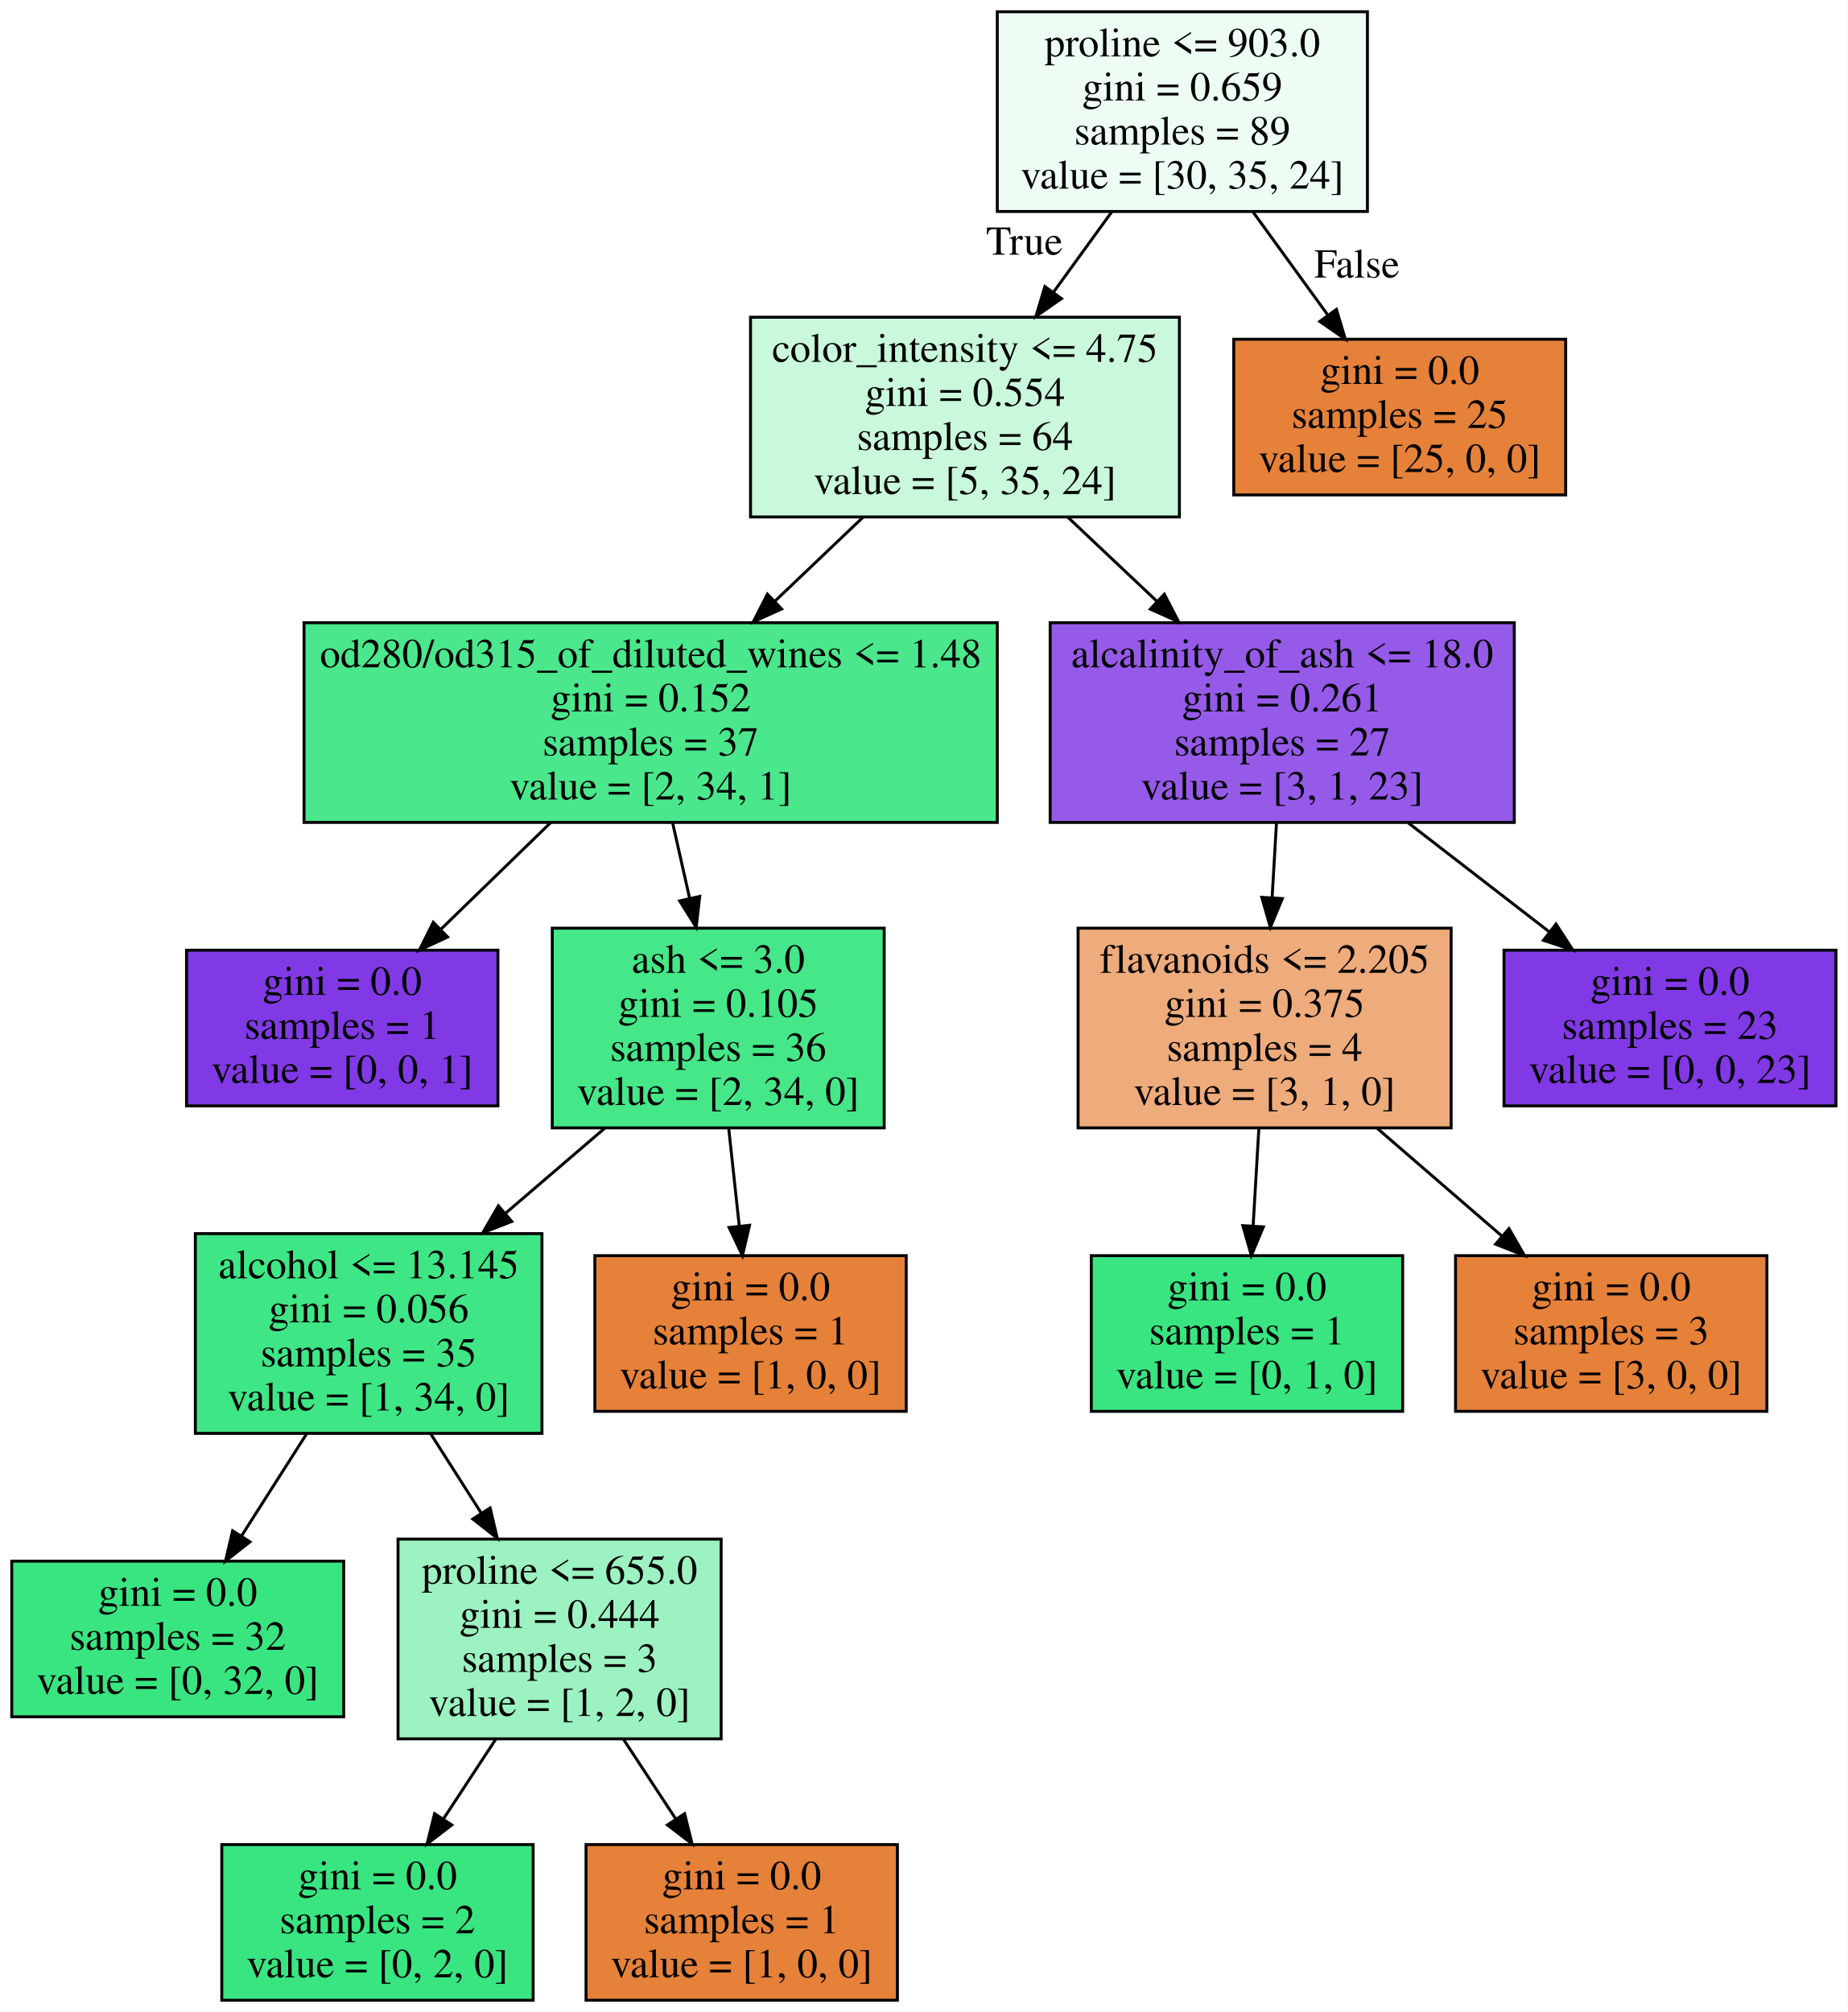
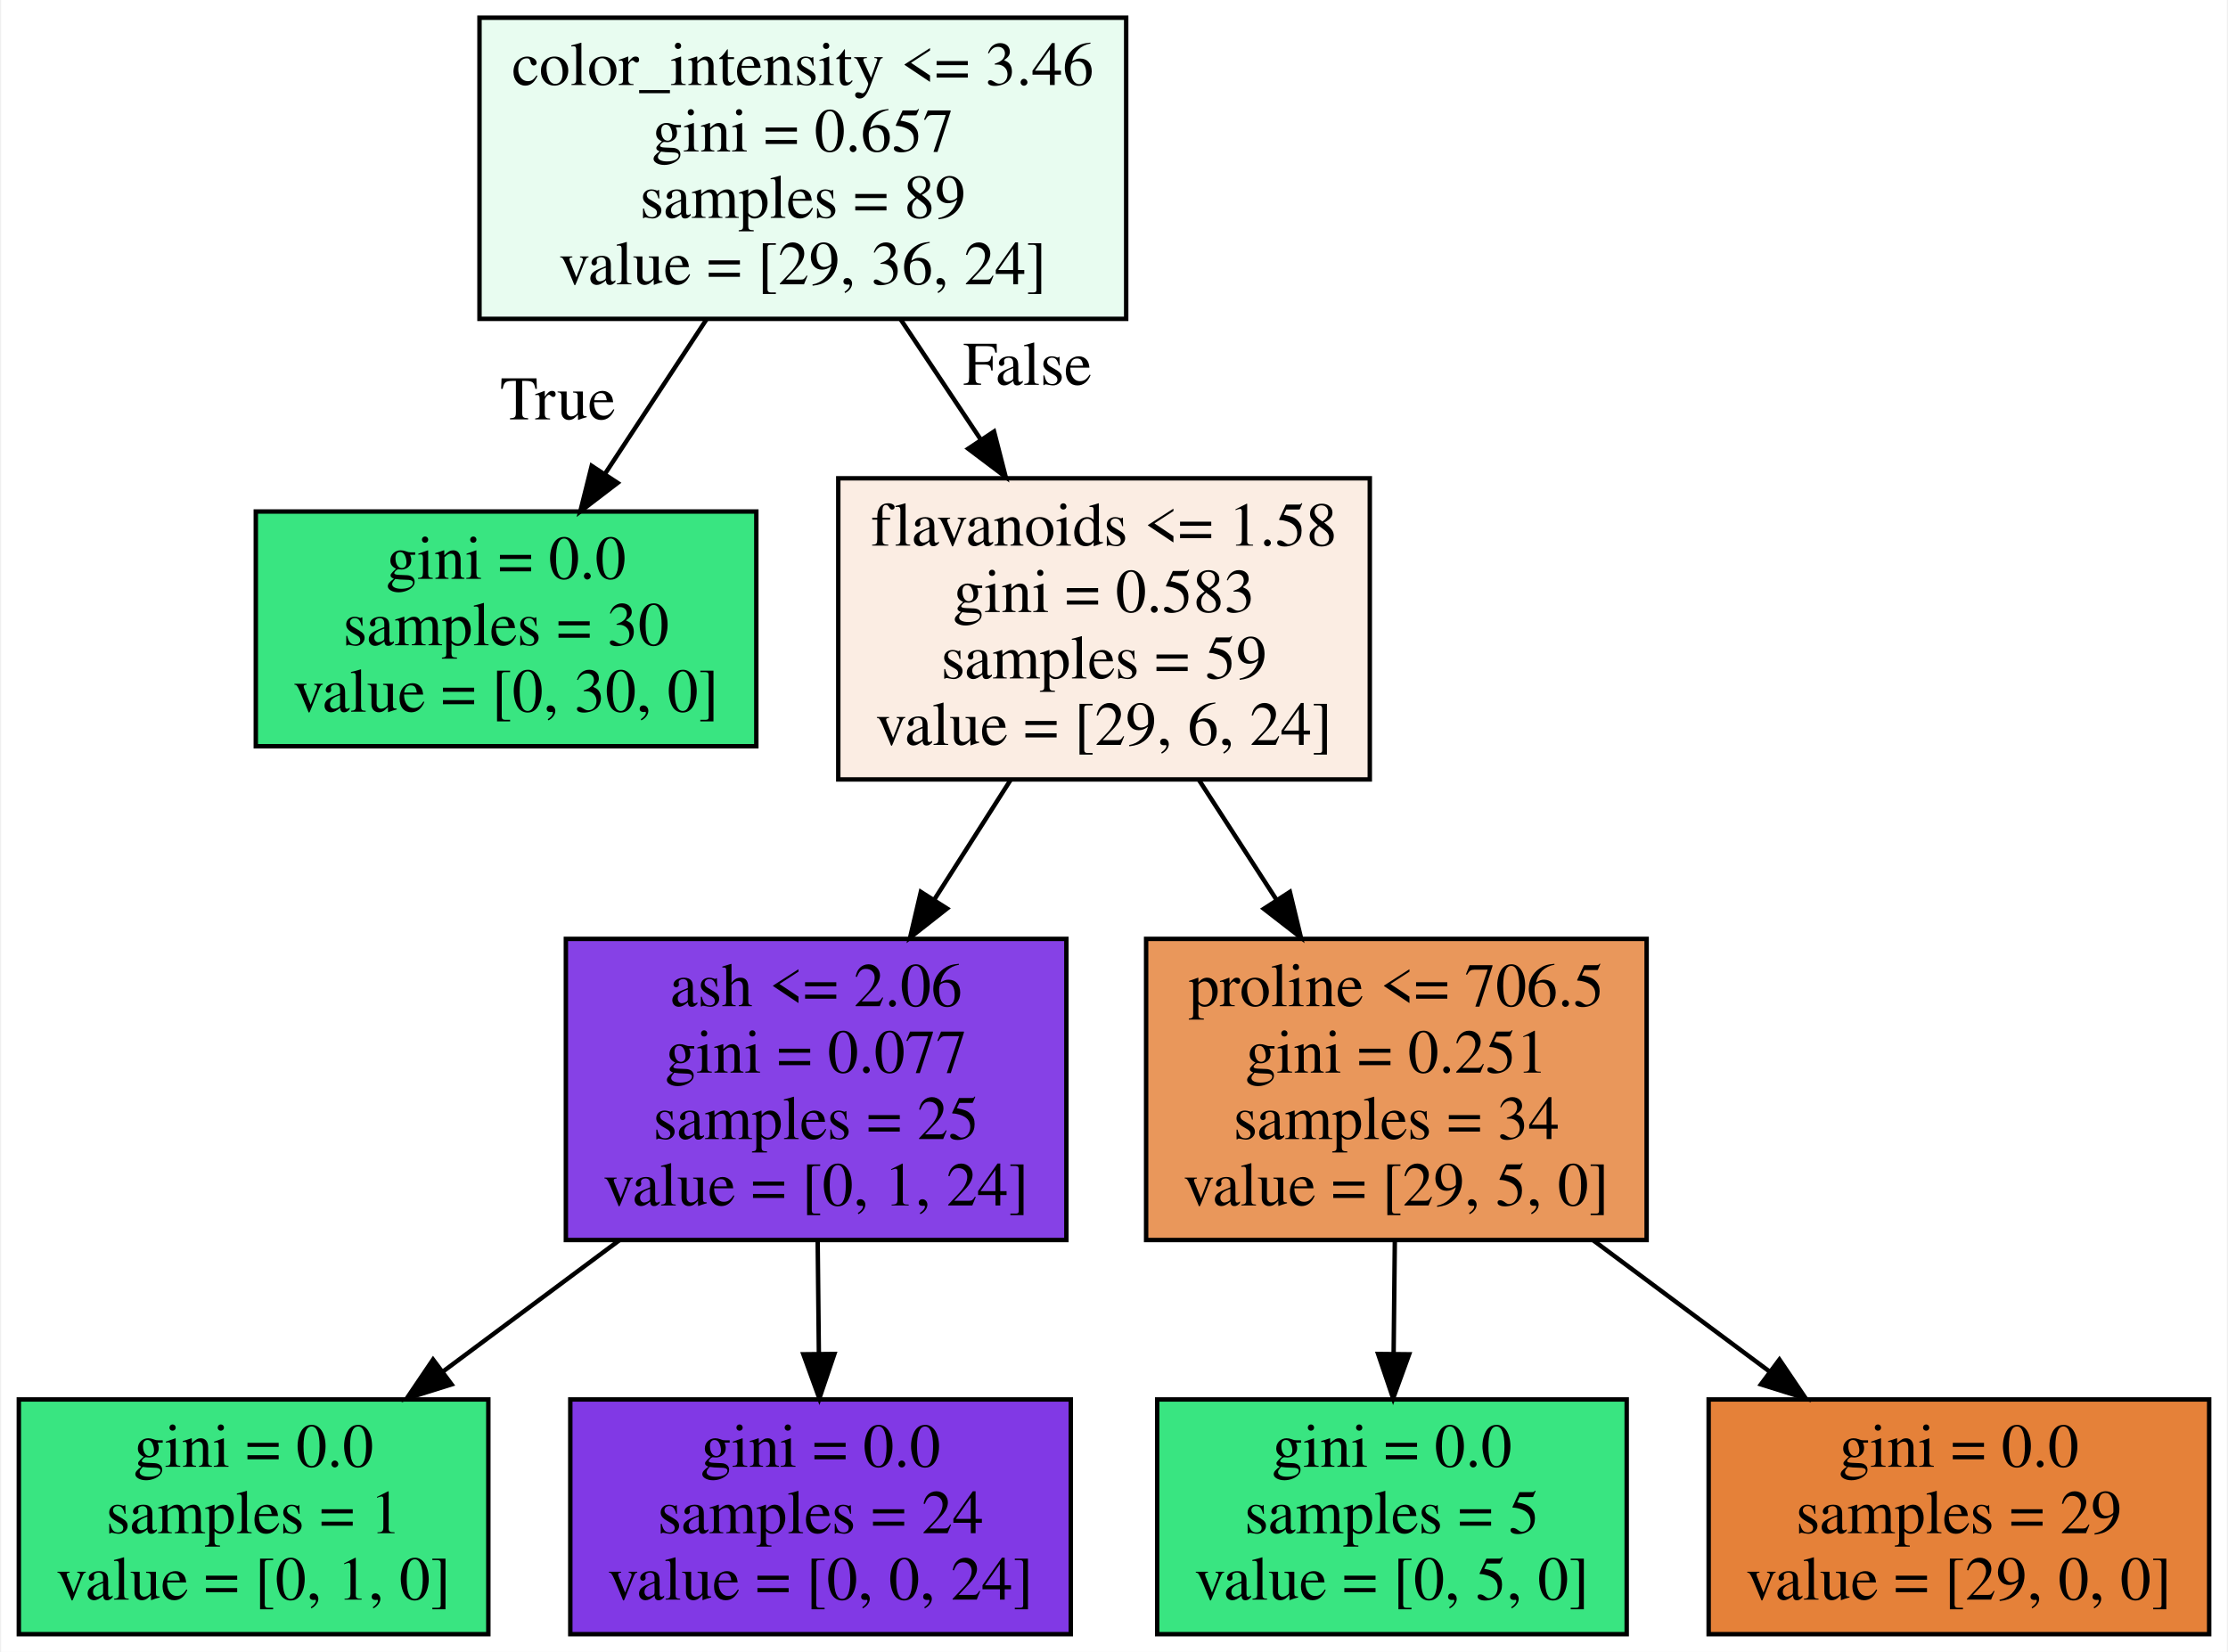
- <svg xmlns="http://www.w3.org/2000/svg" width="629pt" height="685pt" viewBox="0.00 0.00 629.00 685.00">
-   <g id="graph0" class="graph" transform="scale(1 1) rotate(0) translate(4 681)">
-     <polygon fill="white" stroke="transparent" points="-4,4 -4,-681 625,-681 625,4 -4,4" />
+ <svg xmlns="http://www.w3.org/2000/svg" width="503pt" height="373pt" viewBox="0.00 0.00 502.50 373.00">
+   <g id="graph0" class="graph" transform="scale(1 1) rotate(0) translate(4 369)">
+     <polygon fill="white" stroke="transparent" points="-4,4 -4,-369 498.5,-369 498.5,4 -4,4" />
    <g id="node1" class="node">
-       <polygon fill="#eefdf4" stroke="black" points="461.5,-677 335.5,-677 335.5,-609 461.5,-609 461.5,-677" />
-       <text text-anchor="middle" x="398.5" y="-661.8" font-family="Times,serif" font-size="14.00">proline &lt;= 903.0</text>
-       <text text-anchor="middle" x="398.5" y="-646.8" font-family="Times,serif" font-size="14.00">gini = 0.659</text>
-       <text text-anchor="middle" x="398.5" y="-631.8" font-family="Times,serif" font-size="14.00">samples = 89</text>
-       <text text-anchor="middle" x="398.5" y="-616.8" font-family="Times,serif" font-size="14.00">value = [30, 35, 24]</text>
+       <polygon fill="#e8fcf0" stroke="black" points="250,-365 104,-365 104,-297 250,-297 250,-365" />
+       <text text-anchor="middle" x="177" y="-349.8" font-family="Times,serif" font-size="14.00">color_intensity &lt;= 3.46</text>
+       <text text-anchor="middle" x="177" y="-334.8" font-family="Times,serif" font-size="14.00">gini = 0.657</text>
+       <text text-anchor="middle" x="177" y="-319.8" font-family="Times,serif" font-size="14.00">samples = 89</text>
+       <text text-anchor="middle" x="177" y="-304.8" font-family="Times,serif" font-size="14.00">value = [29, 36, 24]</text>
    </g>
    <g id="node2" class="node">
-       <polygon fill="#c9f8dc" stroke="black" points="397.5,-573 251.5,-573 251.5,-505 397.5,-505 397.5,-573" />
-       <text text-anchor="middle" x="324.5" y="-557.8" font-family="Times,serif" font-size="14.00">color_intensity &lt;= 4.75</text>
-       <text text-anchor="middle" x="324.5" y="-542.8" font-family="Times,serif" font-size="14.00">gini = 0.554</text>
-       <text text-anchor="middle" x="324.5" y="-527.8" font-family="Times,serif" font-size="14.00">samples = 64</text>
-       <text text-anchor="middle" x="324.5" y="-512.8" font-family="Times,serif" font-size="14.00">value = [5, 35, 24]</text>
+       <polygon fill="#39e581" stroke="black" points="166.5,-253.5 53.5,-253.5 53.5,-200.5 166.5,-200.5 166.5,-253.5" />
+       <text text-anchor="middle" x="110" y="-238.3" font-family="Times,serif" font-size="14.00">gini = 0.0</text>
+       <text text-anchor="middle" x="110" y="-223.3" font-family="Times,serif" font-size="14.00">samples = 30</text>
+       <text text-anchor="middle" x="110" y="-208.3" font-family="Times,serif" font-size="14.00">value = [0, 30, 0]</text>
    </g>
    <g id="edge1" class="edge">
-       <path fill="none" stroke="black" d="M374.47,-608.88C368.14,-600.15 361.23,-590.62 354.62,-581.51" />
-       <polygon fill="black" stroke="black" points="357.36,-579.34 348.66,-573.3 351.7,-583.45 357.36,-579.34" />
-       <text text-anchor="middle" x="344.73" y="-594.29" font-family="Times,serif" font-size="14.00">True</text>
-     </g>
-     <g id="node17" class="node">
-       <polygon fill="#e58139" stroke="black" points="529,-565.5 416,-565.5 416,-512.5 529,-512.5 529,-565.5" />
-       <text text-anchor="middle" x="472.5" y="-550.3" font-family="Times,serif" font-size="14.00">gini = 0.0</text>
-       <text text-anchor="middle" x="472.5" y="-535.3" font-family="Times,serif" font-size="14.00">samples = 25</text>
-       <text text-anchor="middle" x="472.5" y="-520.3" font-family="Times,serif" font-size="14.00">value = [25, 0, 0]</text>
-     </g>
-     <g id="edge16" class="edge">
-       <path fill="none" stroke="black" d="M422.53,-608.88C430.66,-597.67 439.76,-585.13 447.94,-573.85" />
-       <polygon fill="black" stroke="black" points="450.95,-575.67 453.99,-565.52 445.28,-571.56 450.95,-575.67" />
-       <text text-anchor="middle" x="457.91" y="-586.51" font-family="Times,serif" font-size="14.00">False</text>
+       <path fill="none" stroke="black" d="M155.25,-296.88C147.95,-285.78 139.8,-273.37 132.45,-262.18" />
+       <polygon fill="black" stroke="black" points="135.18,-259.96 126.76,-253.52 129.33,-263.8 135.18,-259.96" />
+       <text text-anchor="middle" x="121.69" y="-274.3" font-family="Times,serif" font-size="14.00">True</text>
    </g>
    <g id="node3" class="node">
-       <polygon fill="#4ae78c" stroke="black" points="335.5,-469 99.5,-469 99.5,-401 335.5,-401 335.5,-469" />
-       <text text-anchor="middle" x="217.5" y="-453.8" font-family="Times,serif" font-size="14.00">od280/od315_of_diluted_wines &lt;= 1.48</text>
-       <text text-anchor="middle" x="217.5" y="-438.8" font-family="Times,serif" font-size="14.00">gini = 0.152</text>
-       <text text-anchor="middle" x="217.5" y="-423.8" font-family="Times,serif" font-size="14.00">samples = 37</text>
-       <text text-anchor="middle" x="217.5" y="-408.8" font-family="Times,serif" font-size="14.00">value = [2, 34, 1]</text>
+       <polygon fill="#fbede3" stroke="black" points="305,-261 185,-261 185,-193 305,-193 305,-261" />
+       <text text-anchor="middle" x="245" y="-245.8" font-family="Times,serif" font-size="14.00">flavanoids &lt;= 1.58</text>
+       <text text-anchor="middle" x="245" y="-230.8" font-family="Times,serif" font-size="14.00">gini = 0.583</text>
+       <text text-anchor="middle" x="245" y="-215.8" font-family="Times,serif" font-size="14.00">samples = 59</text>
+       <text text-anchor="middle" x="245" y="-200.8" font-family="Times,serif" font-size="14.00">value = [29, 6, 24]</text>
    </g>
    <g id="edge2" class="edge">
-       <path fill="none" stroke="black" d="M289.76,-504.88C280.23,-495.8 269.79,-485.85 259.88,-476.4" />
-       <polygon fill="black" stroke="black" points="262.08,-473.67 252.43,-469.3 257.25,-478.73 262.08,-473.67" />
-     </g>
-     <g id="node12" class="node">
-       <polygon fill="#965ae9" stroke="black" points="511.5,-469 353.5,-469 353.5,-401 511.5,-401 511.5,-469" />
-       <text text-anchor="middle" x="432.5" y="-453.8" font-family="Times,serif" font-size="14.00">alcalinity_of_ash &lt;= 18.0</text>
-       <text text-anchor="middle" x="432.5" y="-438.8" font-family="Times,serif" font-size="14.00">gini = 0.261</text>
-       <text text-anchor="middle" x="432.5" y="-423.8" font-family="Times,serif" font-size="14.00">samples = 27</text>
-       <text text-anchor="middle" x="432.5" y="-408.8" font-family="Times,serif" font-size="14.00">value = [3, 1, 23]</text>
-     </g>
-     <g id="edge11" class="edge">
-       <path fill="none" stroke="black" d="M359.56,-504.88C369.18,-495.8 379.72,-485.85 389.72,-476.4" />
-       <polygon fill="black" stroke="black" points="392.37,-478.71 397.24,-469.3 387.57,-473.62 392.37,-478.71" />
+       <path fill="none" stroke="black" d="M199.08,-296.88C204.84,-288.24 211.12,-278.82 217.14,-269.79" />
+       <polygon fill="black" stroke="black" points="220.17,-271.56 222.8,-261.3 214.34,-267.68 220.17,-271.56" />
+       <text text-anchor="middle" x="227.7" y="-282.11" font-family="Times,serif" font-size="14.00">False</text>
    </g>
    <g id="node4" class="node">
-       <polygon fill="#8139e5" stroke="black" points="165.5,-357.5 59.5,-357.5 59.5,-304.5 165.5,-304.5 165.5,-357.5" />
-       <text text-anchor="middle" x="112.5" y="-342.3" font-family="Times,serif" font-size="14.00">gini = 0.0</text>
-       <text text-anchor="middle" x="112.5" y="-327.3" font-family="Times,serif" font-size="14.00">samples = 1</text>
-       <text text-anchor="middle" x="112.5" y="-312.3" font-family="Times,serif" font-size="14.00">value = [0, 0, 1]</text>
+       <polygon fill="#8641e6" stroke="black" points="236.5,-157 123.5,-157 123.5,-89 236.5,-89 236.5,-157" />
+       <text text-anchor="middle" x="180" y="-141.8" font-family="Times,serif" font-size="14.00">ash &lt;= 2.06</text>
+       <text text-anchor="middle" x="180" y="-126.8" font-family="Times,serif" font-size="14.00">gini = 0.077</text>
+       <text text-anchor="middle" x="180" y="-111.8" font-family="Times,serif" font-size="14.00">samples = 25</text>
+       <text text-anchor="middle" x="180" y="-96.8" font-family="Times,serif" font-size="14.00">value = [0, 1, 24]</text>
    </g>
    <g id="edge3" class="edge">
-       <path fill="none" stroke="black" d="M183.41,-400.88C171.41,-389.23 157.94,-376.14 145.99,-364.53" />
-       <polygon fill="black" stroke="black" points="148.38,-361.98 138.77,-357.52 143.5,-367 148.38,-361.98" />
+       <path fill="none" stroke="black" d="M223.9,-192.88C218.39,-184.24 212.38,-174.82 206.63,-165.79" />
+       <polygon fill="black" stroke="black" points="209.55,-163.85 201.22,-157.3 203.64,-167.61 209.55,-163.85" />
+     </g>
+     <g id="node7" class="node">
+       <polygon fill="#e9975b" stroke="black" points="367.5,-157 254.5,-157 254.5,-89 367.5,-89 367.5,-157" />
+       <text text-anchor="middle" x="311" y="-141.8" font-family="Times,serif" font-size="14.00">proline &lt;= 706.5</text>
+       <text text-anchor="middle" x="311" y="-126.8" font-family="Times,serif" font-size="14.00">gini = 0.251</text>
+       <text text-anchor="middle" x="311" y="-111.8" font-family="Times,serif" font-size="14.00">samples = 34</text>
+       <text text-anchor="middle" x="311" y="-96.8" font-family="Times,serif" font-size="14.00">value = [29, 5, 0]</text>
+     </g>
+     <g id="edge6" class="edge">
+       <path fill="none" stroke="black" d="M266.43,-192.88C272.02,-184.24 278.12,-174.82 283.96,-165.79" />
+       <polygon fill="black" stroke="black" points="286.96,-167.6 289.45,-157.3 281.08,-163.79 286.96,-167.6" />
    </g>
    <g id="node5" class="node">
-       <polygon fill="#45e788" stroke="black" points="297,-365 184,-365 184,-297 297,-297 297,-365" />
-       <text text-anchor="middle" x="240.5" y="-349.8" font-family="Times,serif" font-size="14.00">ash &lt;= 3.0</text>
-       <text text-anchor="middle" x="240.5" y="-334.8" font-family="Times,serif" font-size="14.00">gini = 0.105</text>
-       <text text-anchor="middle" x="240.5" y="-319.8" font-family="Times,serif" font-size="14.00">samples = 36</text>
-       <text text-anchor="middle" x="240.5" y="-304.8" font-family="Times,serif" font-size="14.00">value = [2, 34, 0]</text>
+       <polygon fill="#39e581" stroke="black" points="106,-53 0,-53 0,0 106,0 106,-53" />
+       <text text-anchor="middle" x="53" y="-37.8" font-family="Times,serif" font-size="14.00">gini = 0.0</text>
+       <text text-anchor="middle" x="53" y="-22.8" font-family="Times,serif" font-size="14.00">samples = 1</text>
+       <text text-anchor="middle" x="53" y="-7.8" font-family="Times,serif" font-size="14.00">value = [0, 1, 0]</text>
    </g>
    <g id="edge4" class="edge">
-       <path fill="none" stroke="black" d="M224.97,-400.88C226.82,-392.69 228.82,-383.79 230.76,-375.19" />
-       <polygon fill="black" stroke="black" points="234.21,-375.82 232.99,-365.3 227.38,-374.28 234.21,-375.82" />
+       <path fill="none" stroke="black" d="M135.58,-88.95C122.67,-79.34 108.6,-68.87 95.8,-59.34" />
+       <polygon fill="black" stroke="black" points="97.7,-56.4 87.59,-53.24 93.52,-62.01 97.7,-56.4" />
    </g>
    <g id="node6" class="node">
-       <polygon fill="#3fe685" stroke="black" points="180.5,-261 62.5,-261 62.5,-193 180.5,-193 180.5,-261" />
-       <text text-anchor="middle" x="121.5" y="-245.8" font-family="Times,serif" font-size="14.00">alcohol &lt;= 13.145</text>
-       <text text-anchor="middle" x="121.5" y="-230.8" font-family="Times,serif" font-size="14.00">gini = 0.056</text>
-       <text text-anchor="middle" x="121.5" y="-215.8" font-family="Times,serif" font-size="14.00">samples = 35</text>
-       <text text-anchor="middle" x="121.5" y="-200.8" font-family="Times,serif" font-size="14.00">value = [1, 34, 0]</text>
+       <polygon fill="#8139e5" stroke="black" points="237.5,-53 124.5,-53 124.5,0 237.5,0 237.5,-53" />
+       <text text-anchor="middle" x="181" y="-37.8" font-family="Times,serif" font-size="14.00">gini = 0.0</text>
+       <text text-anchor="middle" x="181" y="-22.8" font-family="Times,serif" font-size="14.00">samples = 24</text>
+       <text text-anchor="middle" x="181" y="-7.8" font-family="Times,serif" font-size="14.00">value = [0, 0, 24]</text>
    </g>
    <g id="edge5" class="edge">
-       <path fill="none" stroke="black" d="M201.86,-296.88C191.06,-287.62 179.2,-277.45 167.99,-267.85" />
-       <polygon fill="black" stroke="black" points="170.22,-265.15 160.35,-261.3 165.66,-270.46 170.22,-265.15" />
-     </g>
-     <g id="node11" class="node">
-       <polygon fill="#e58139" stroke="black" points="304.5,-253.5 198.5,-253.5 198.5,-200.5 304.5,-200.5 304.5,-253.5" />
-       <text text-anchor="middle" x="251.5" y="-238.3" font-family="Times,serif" font-size="14.00">gini = 0.0</text>
-       <text text-anchor="middle" x="251.5" y="-223.3" font-family="Times,serif" font-size="14.00">samples = 1</text>
-       <text text-anchor="middle" x="251.5" y="-208.3" font-family="Times,serif" font-size="14.00">value = [1, 0, 0]</text>
-     </g>
-     <g id="edge10" class="edge">
-       <path fill="none" stroke="black" d="M244.07,-296.88C245.22,-286.22 246.5,-274.35 247.67,-263.52" />
-       <polygon fill="black" stroke="black" points="251.16,-263.84 248.75,-253.52 244.2,-263.09 251.16,-263.84" />
-     </g>
-     <g id="node7" class="node">
-       <polygon fill="#39e581" stroke="black" points="113,-149.5 0,-149.5 0,-96.5 113,-96.5 113,-149.5" />
-       <text text-anchor="middle" x="56.5" y="-134.3" font-family="Times,serif" font-size="14.00">gini = 0.0</text>
-       <text text-anchor="middle" x="56.5" y="-119.3" font-family="Times,serif" font-size="14.00">samples = 32</text>
-       <text text-anchor="middle" x="56.5" y="-104.3" font-family="Times,serif" font-size="14.00">value = [0, 32, 0]</text>
-     </g>
-     <g id="edge6" class="edge">
-       <path fill="none" stroke="black" d="M100.4,-192.88C93.32,-181.78 85.41,-169.37 78.28,-158.18" />
-       <polygon fill="black" stroke="black" points="81.09,-156.07 72.76,-149.52 75.19,-159.83 81.09,-156.07" />
+       <path fill="none" stroke="black" d="M180.35,-88.95C180.44,-80.72 180.53,-71.85 180.62,-63.48" />
+       <polygon fill="black" stroke="black" points="184.12,-63.27 180.73,-53.24 177.12,-63.2 184.12,-63.27" />
    </g>
    <g id="node8" class="node">
-       <polygon fill="#9cf2c0" stroke="black" points="241.5,-157 131.5,-157 131.5,-89 241.5,-89 241.5,-157" />
-       <text text-anchor="middle" x="186.5" y="-141.8" font-family="Times,serif" font-size="14.00">proline &lt;= 655.0</text>
-       <text text-anchor="middle" x="186.5" y="-126.8" font-family="Times,serif" font-size="14.00">gini = 0.444</text>
-       <text text-anchor="middle" x="186.5" y="-111.8" font-family="Times,serif" font-size="14.00">samples = 3</text>
-       <text text-anchor="middle" x="186.5" y="-96.8" font-family="Times,serif" font-size="14.00">value = [1, 2, 0]</text>
+       <polygon fill="#39e581" stroke="black" points="363,-53 257,-53 257,0 363,0 363,-53" />
+       <text text-anchor="middle" x="310" y="-37.8" font-family="Times,serif" font-size="14.00">gini = 0.0</text>
+       <text text-anchor="middle" x="310" y="-22.8" font-family="Times,serif" font-size="14.00">samples = 5</text>
+       <text text-anchor="middle" x="310" y="-7.8" font-family="Times,serif" font-size="14.00">value = [0, 5, 0]</text>
    </g>
    <g id="edge7" class="edge">
-       <path fill="none" stroke="black" d="M142.6,-192.88C148.11,-184.24 154.12,-174.82 159.87,-165.79" />
-       <polygon fill="black" stroke="black" points="162.86,-167.61 165.28,-157.3 156.95,-163.85 162.86,-167.61" />
+       <path fill="none" stroke="black" d="M310.65,-88.95C310.56,-80.72 310.47,-71.85 310.38,-63.48" />
+       <polygon fill="black" stroke="black" points="313.88,-63.2 310.27,-53.24 306.88,-63.27 313.88,-63.2" />
    </g>
    <g id="node9" class="node">
-       <polygon fill="#39e581" stroke="black" points="177.5,-53 71.5,-53 71.5,0 177.5,0 177.5,-53" />
-       <text text-anchor="middle" x="124.5" y="-37.8" font-family="Times,serif" font-size="14.00">gini = 0.0</text>
-       <text text-anchor="middle" x="124.5" y="-22.8" font-family="Times,serif" font-size="14.00">samples = 2</text>
-       <text text-anchor="middle" x="124.5" y="-7.8" font-family="Times,serif" font-size="14.00">value = [0, 2, 0]</text>
+       <polygon fill="#e58139" stroke="black" points="494.5,-53 381.5,-53 381.5,0 494.5,0 494.5,-53" />
+       <text text-anchor="middle" x="438" y="-37.8" font-family="Times,serif" font-size="14.00">gini = 0.0</text>
+       <text text-anchor="middle" x="438" y="-22.8" font-family="Times,serif" font-size="14.00">samples = 29</text>
+       <text text-anchor="middle" x="438" y="-7.8" font-family="Times,serif" font-size="14.00">value = [29, 0, 0]</text>
    </g>
    <g id="edge8" class="edge">
-       <path fill="none" stroke="black" d="M164.82,-88.95C159.05,-80.17 152.82,-70.66 147.01,-61.82" />
-       <polygon fill="black" stroke="black" points="149.8,-59.68 141.39,-53.24 143.94,-63.52 149.8,-59.68" />
-     </g>
-     <g id="node10" class="node">
-       <polygon fill="#e58139" stroke="black" points="301.5,-53 195.5,-53 195.5,0 301.5,0 301.5,-53" />
-       <text text-anchor="middle" x="248.5" y="-37.8" font-family="Times,serif" font-size="14.00">gini = 0.0</text>
-       <text text-anchor="middle" x="248.5" y="-22.8" font-family="Times,serif" font-size="14.00">samples = 1</text>
-       <text text-anchor="middle" x="248.5" y="-7.8" font-family="Times,serif" font-size="14.00">value = [1, 0, 0]</text>
-     </g>
-     <g id="edge9" class="edge">
-       <path fill="none" stroke="black" d="M208.18,-88.95C213.95,-80.17 220.18,-70.66 225.99,-61.82" />
-       <polygon fill="black" stroke="black" points="229.06,-63.52 231.61,-53.24 223.2,-59.68 229.06,-63.52" />
-     </g>
-     <g id="node13" class="node">
-       <polygon fill="#eeab7b" stroke="black" points="490,-365 363,-365 363,-297 490,-297 490,-365" />
-       <text text-anchor="middle" x="426.5" y="-349.8" font-family="Times,serif" font-size="14.00">flavanoids &lt;= 2.205</text>
-       <text text-anchor="middle" x="426.5" y="-334.8" font-family="Times,serif" font-size="14.00">gini = 0.375</text>
-       <text text-anchor="middle" x="426.5" y="-319.8" font-family="Times,serif" font-size="14.00">samples = 4</text>
-       <text text-anchor="middle" x="426.5" y="-304.8" font-family="Times,serif" font-size="14.00">value = [3, 1, 0]</text>
-     </g>
-     <g id="edge12" class="edge">
-       <path fill="none" stroke="black" d="M430.55,-400.88C430.08,-392.78 429.56,-383.98 429.06,-375.47" />
-       <polygon fill="black" stroke="black" points="432.54,-375.08 428.46,-365.3 425.55,-375.49 432.54,-375.08" />
-     </g>
-     <g id="node16" class="node">
-       <polygon fill="#8139e5" stroke="black" points="621,-357.5 508,-357.5 508,-304.5 621,-304.5 621,-357.5" />
-       <text text-anchor="middle" x="564.5" y="-342.3" font-family="Times,serif" font-size="14.00">gini = 0.0</text>
-       <text text-anchor="middle" x="564.5" y="-327.3" font-family="Times,serif" font-size="14.00">samples = 23</text>
-       <text text-anchor="middle" x="564.5" y="-312.3" font-family="Times,serif" font-size="14.00">value = [0, 0, 23]</text>
-     </g>
-     <g id="edge15" class="edge">
-       <path fill="none" stroke="black" d="M475.36,-400.88C490.73,-389.01 508.02,-375.65 523.25,-363.88" />
-       <polygon fill="black" stroke="black" points="525.7,-366.4 531.47,-357.52 521.42,-360.86 525.7,-366.4" />
-     </g>
-     <g id="node14" class="node">
-       <polygon fill="#39e581" stroke="black" points="473.5,-253.5 367.5,-253.5 367.5,-200.5 473.5,-200.5 473.5,-253.5" />
-       <text text-anchor="middle" x="420.5" y="-238.3" font-family="Times,serif" font-size="14.00">gini = 0.0</text>
-       <text text-anchor="middle" x="420.5" y="-223.3" font-family="Times,serif" font-size="14.00">samples = 1</text>
-       <text text-anchor="middle" x="420.5" y="-208.3" font-family="Times,serif" font-size="14.00">value = [0, 1, 0]</text>
-     </g>
-     <g id="edge13" class="edge">
-       <path fill="none" stroke="black" d="M424.55,-296.88C423.92,-286.22 423.23,-274.35 422.59,-263.52" />
-       <polygon fill="black" stroke="black" points="426.08,-263.3 422,-253.52 419.09,-263.71 426.08,-263.3" />
-     </g>
-     <g id="node15" class="node">
-       <polygon fill="#e58139" stroke="black" points="597.5,-253.5 491.5,-253.5 491.5,-200.5 597.5,-200.5 597.5,-253.5" />
-       <text text-anchor="middle" x="544.5" y="-238.3" font-family="Times,serif" font-size="14.00">gini = 0.0</text>
-       <text text-anchor="middle" x="544.5" y="-223.3" font-family="Times,serif" font-size="14.00">samples = 3</text>
-       <text text-anchor="middle" x="544.5" y="-208.3" font-family="Times,serif" font-size="14.00">value = [3, 0, 0]</text>
-     </g>
-     <g id="edge14" class="edge">
-       <path fill="none" stroke="black" d="M464.81,-296.88C478.42,-285.12 493.72,-271.89 507.25,-260.2" />
-       <polygon fill="black" stroke="black" points="509.7,-262.71 514.98,-253.52 505.12,-257.41 509.7,-262.71" />
+       <path fill="none" stroke="black" d="M355.42,-88.95C368.33,-79.34 382.4,-68.87 395.2,-59.34" />
+       <polygon fill="black" stroke="black" points="397.48,-62.01 403.41,-53.24 393.3,-56.4 397.48,-62.01" />
    </g>
  </g>
</svg>
